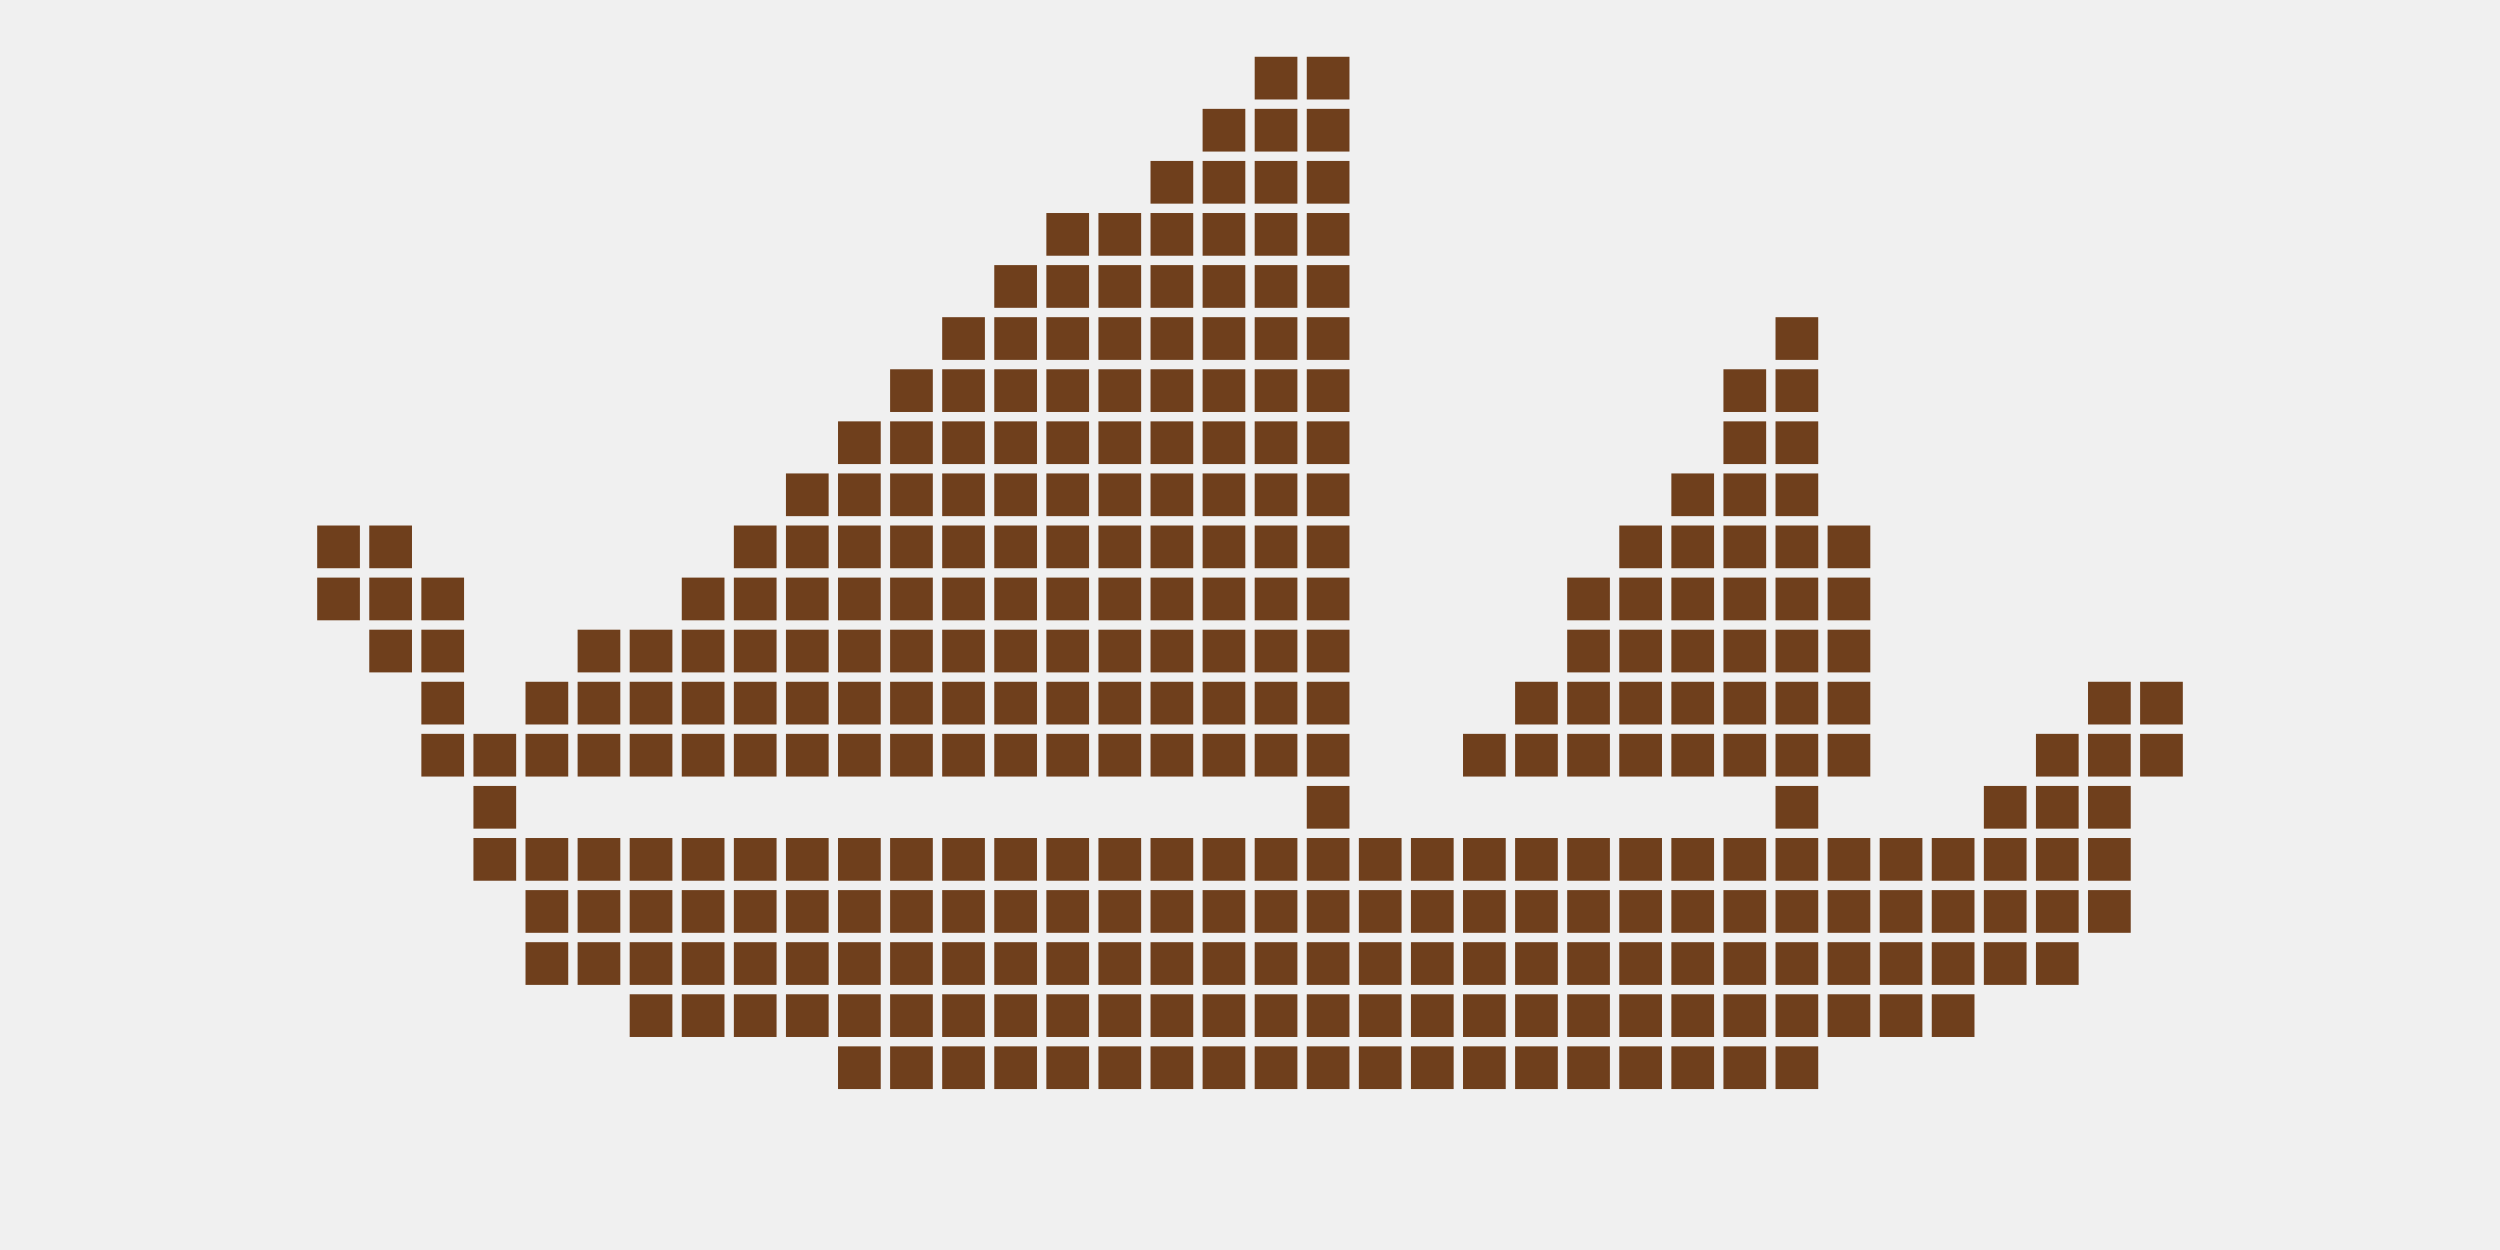
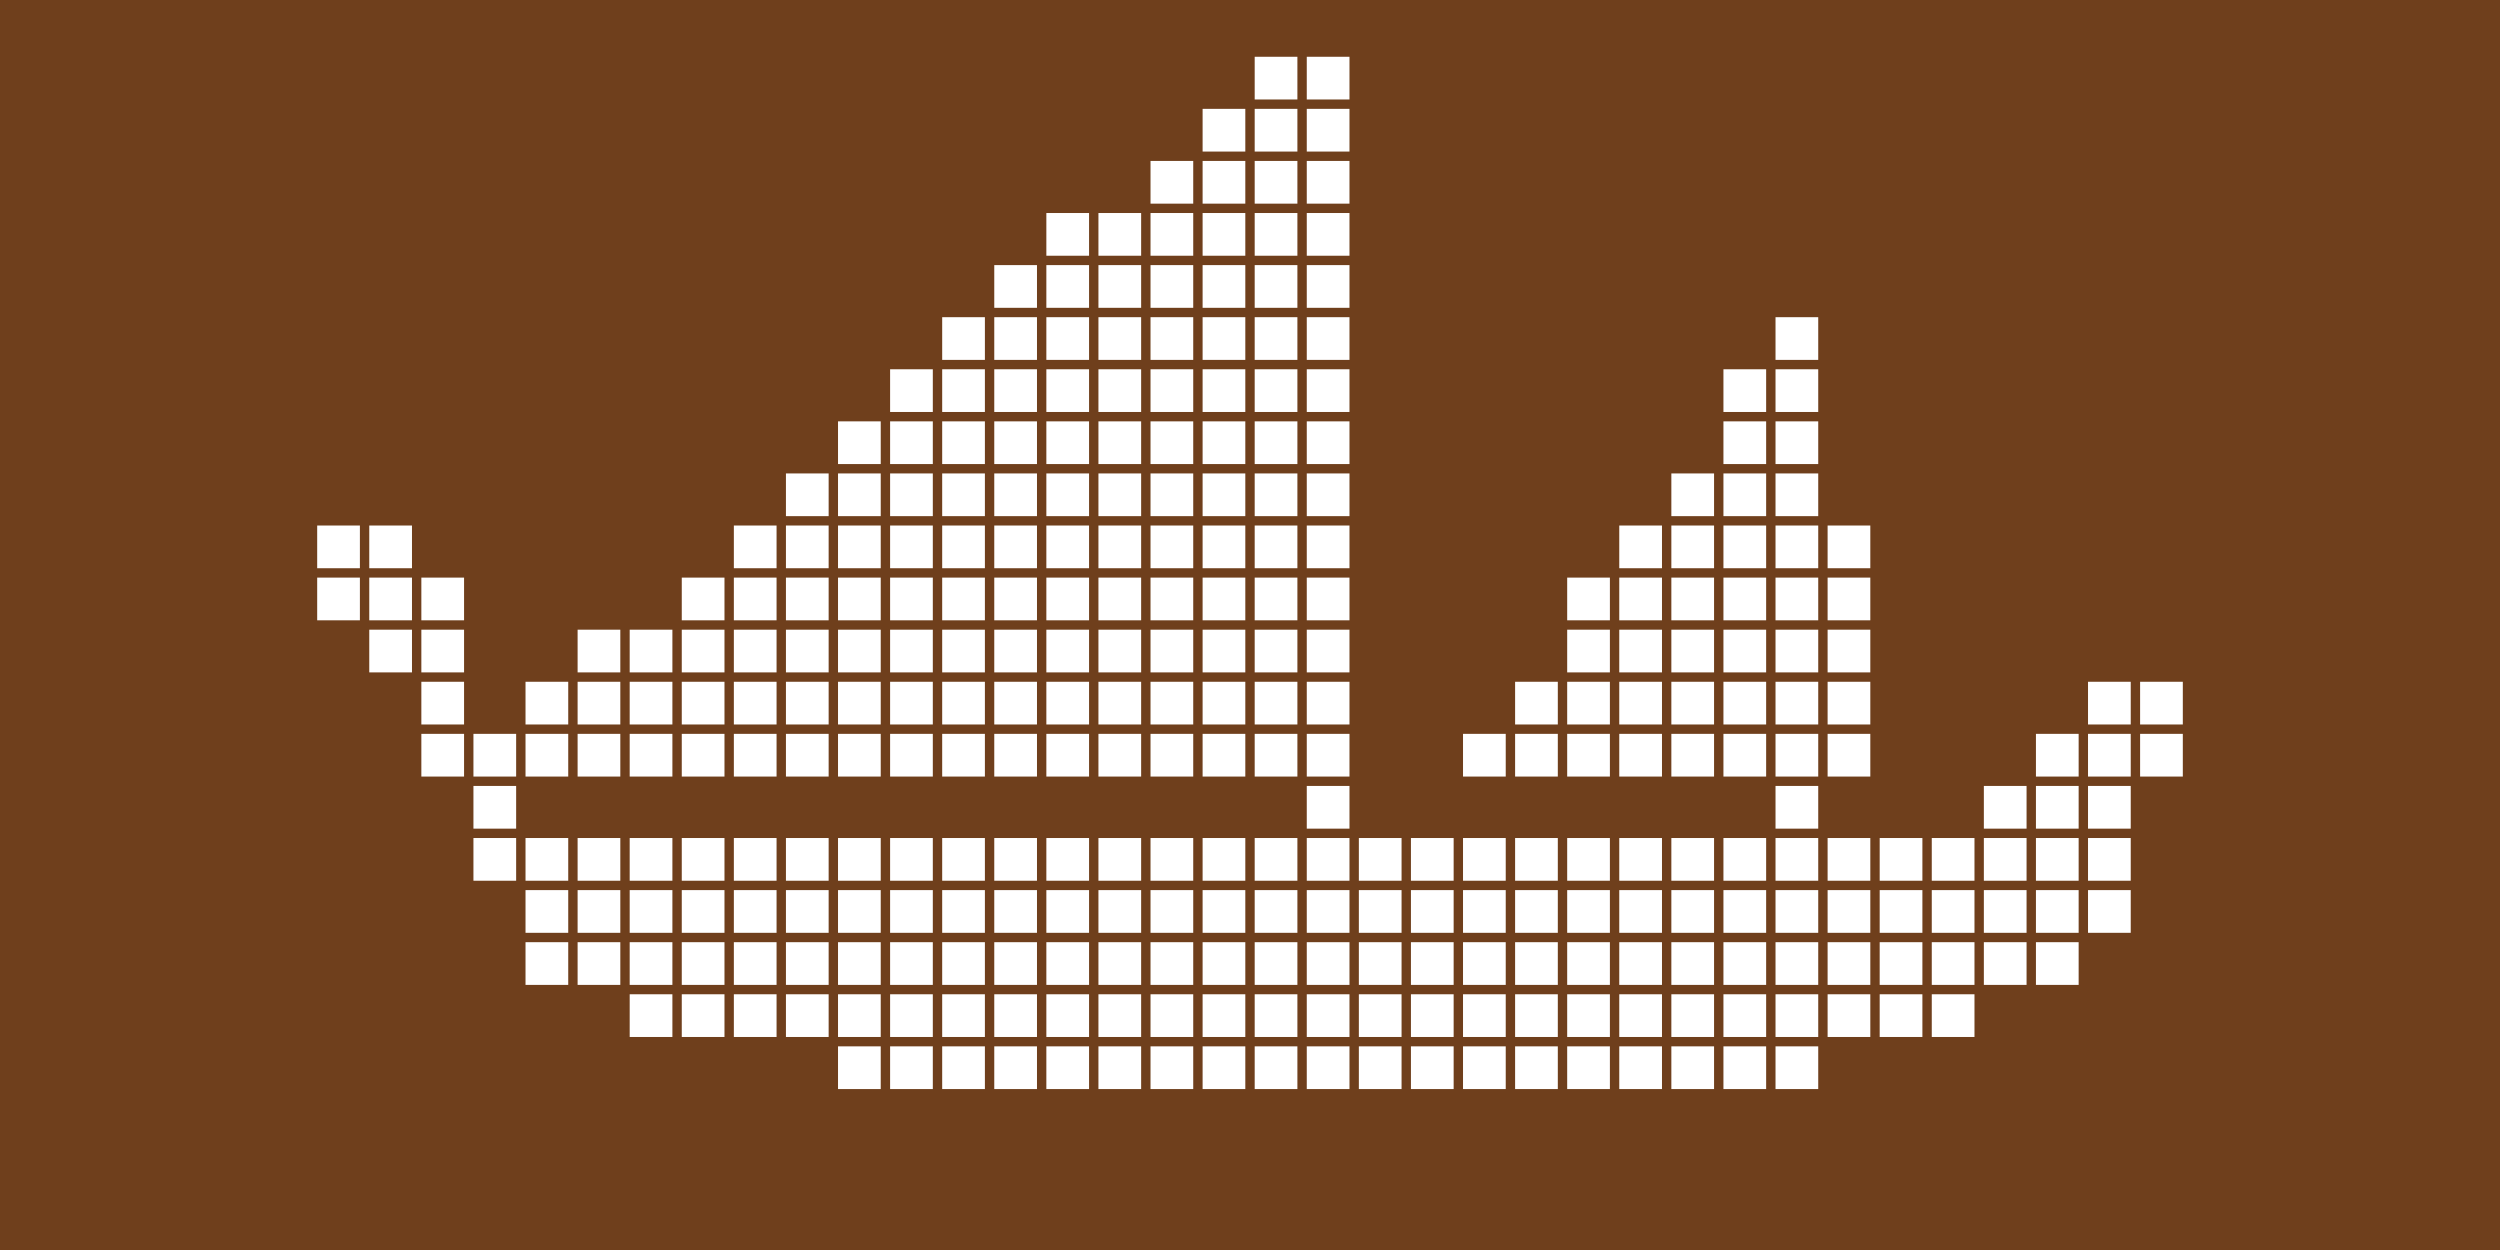
<svg xmlns="http://www.w3.org/2000/svg" viewBox="0 0 48 24" role="img" aria-label="المهلب — Almuhallab">
-   <path fill="#6f3f1c" d="M24.09 1.09h0.82v0.82h-0.82zM25.09 1.09h0.82v0.82h-0.82zM23.09 2.09h0.82v0.82h-0.82zM24.09 2.09h0.82v0.82h-0.82zM25.09 2.09h0.82v0.82h-0.82zM22.09 3.09h0.82v0.82h-0.82zM23.09 3.09h0.82v0.82h-0.82zM24.09 3.09h0.82v0.82h-0.82zM25.09 3.09h0.82v0.82h-0.82zM20.09 4.09h0.82v0.82h-0.82zM21.09 4.09h0.82v0.82h-0.82zM22.09 4.09h0.82v0.82h-0.82zM23.09 4.09h0.82v0.82h-0.82zM24.09 4.09h0.82v0.82h-0.82zM25.09 4.09h0.82v0.82h-0.82zM19.09 5.09h0.82v0.82h-0.82zM20.09 5.09h0.82v0.82h-0.82zM21.09 5.09h0.82v0.82h-0.82zM22.09 5.09h0.82v0.82h-0.82zM23.09 5.09h0.82v0.82h-0.82zM24.09 5.09h0.82v0.82h-0.82zM25.09 5.09h0.82v0.82h-0.82zM18.09 6.09h0.82v0.82h-0.82zM19.09 6.09h0.82v0.82h-0.82zM20.09 6.09h0.82v0.82h-0.82zM21.09 6.09h0.82v0.82h-0.82zM22.09 6.09h0.82v0.82h-0.82zM23.09 6.09h0.82v0.82h-0.82zM24.09 6.09h0.82v0.82h-0.82zM25.09 6.09h0.82v0.82h-0.82zM34.09 6.09h0.82v0.82h-0.82zM17.09 7.09h0.82v0.82h-0.82zM18.09 7.09h0.82v0.82h-0.82zM19.09 7.09h0.82v0.82h-0.82zM20.09 7.09h0.82v0.82h-0.82zM21.09 7.09h0.82v0.82h-0.82zM22.09 7.09h0.82v0.82h-0.82zM23.09 7.09h0.82v0.82h-0.82zM24.09 7.09h0.82v0.82h-0.82zM25.09 7.09h0.82v0.82h-0.82zM33.09 7.09h0.82v0.82h-0.82zM34.09 7.09h0.82v0.82h-0.82zM16.09 8.09h0.82v0.82h-0.82zM17.09 8.09h0.82v0.82h-0.82zM18.09 8.09h0.82v0.82h-0.82zM19.09 8.09h0.82v0.82h-0.82zM20.09 8.09h0.82v0.82h-0.82zM21.09 8.09h0.82v0.82h-0.82zM22.09 8.09h0.82v0.82h-0.82zM23.09 8.09h0.82v0.82h-0.82zM24.09 8.09h0.82v0.82h-0.82zM25.09 8.09h0.82v0.82h-0.82zM33.09 8.09h0.82v0.82h-0.82zM34.09 8.09h0.82v0.82h-0.82zM15.09 9.09h0.82v0.82h-0.82zM16.09 9.09h0.82v0.82h-0.82zM17.09 9.09h0.82v0.82h-0.82zM18.09 9.09h0.82v0.82h-0.82zM19.09 9.09h0.82v0.82h-0.82zM20.09 9.09h0.82v0.82h-0.82zM21.09 9.09h0.82v0.82h-0.82zM22.09 9.09h0.82v0.82h-0.82zM23.09 9.09h0.82v0.82h-0.82zM24.09 9.09h0.82v0.82h-0.82zM25.09 9.09h0.82v0.82h-0.82zM32.09 9.09h0.82v0.82h-0.82zM33.09 9.09h0.82v0.82h-0.82zM34.09 9.09h0.82v0.82h-0.82zM6.09 10.09h0.82v0.82h-0.82zM7.09 10.09h0.82v0.82h-0.82zM14.09 10.09h0.82v0.82h-0.82zM15.09 10.09h0.82v0.82h-0.82zM16.09 10.09h0.82v0.82h-0.82zM17.09 10.09h0.82v0.82h-0.82zM18.09 10.09h0.82v0.82h-0.82zM19.09 10.09h0.82v0.82h-0.82zM20.09 10.09h0.82v0.82h-0.82zM21.09 10.09h0.82v0.82h-0.82zM22.09 10.09h0.82v0.82h-0.82zM23.09 10.09h0.82v0.82h-0.82zM24.09 10.09h0.82v0.82h-0.82zM25.09 10.09h0.82v0.82h-0.82zM31.09 10.09h0.82v0.82h-0.82zM32.09 10.09h0.82v0.82h-0.82zM33.09 10.09h0.82v0.82h-0.82zM34.09 10.09h0.82v0.82h-0.82zM35.09 10.09h0.82v0.82h-0.82zM6.09 11.09h0.82v0.82h-0.82zM7.09 11.09h0.82v0.82h-0.82zM8.09 11.09h0.82v0.82h-0.82zM13.09 11.09h0.82v0.82h-0.82zM14.09 11.09h0.82v0.82h-0.82zM15.09 11.09h0.82v0.82h-0.82zM16.09 11.09h0.82v0.82h-0.82zM17.09 11.09h0.82v0.82h-0.82zM18.09 11.09h0.82v0.82h-0.82zM19.09 11.09h0.82v0.82h-0.82zM20.09 11.09h0.82v0.82h-0.82zM21.09 11.09h0.82v0.82h-0.82zM22.09 11.09h0.82v0.82h-0.82zM23.09 11.09h0.82v0.82h-0.82zM24.09 11.09h0.82v0.82h-0.82zM25.09 11.09h0.82v0.82h-0.82zM30.09 11.09h0.82v0.82h-0.82zM31.09 11.09h0.82v0.82h-0.82zM32.09 11.09h0.82v0.82h-0.82zM33.09 11.09h0.82v0.82h-0.82zM34.09 11.09h0.82v0.82h-0.82zM35.09 11.09h0.82v0.82h-0.82zM7.09 12.09h0.82v0.82h-0.82zM8.09 12.09h0.82v0.82h-0.82zM11.09 12.09h0.82v0.82h-0.82zM12.09 12.09h0.82v0.82h-0.82zM13.09 12.09h0.82v0.82h-0.82zM14.09 12.09h0.82v0.82h-0.82zM15.09 12.09h0.82v0.82h-0.82zM16.09 12.09h0.82v0.82h-0.82zM17.09 12.09h0.82v0.82h-0.82zM18.09 12.09h0.82v0.82h-0.82zM19.09 12.09h0.82v0.82h-0.82zM20.09 12.09h0.82v0.82h-0.82zM21.09 12.09h0.82v0.82h-0.82zM22.09 12.09h0.82v0.82h-0.82zM23.09 12.09h0.82v0.82h-0.82zM24.09 12.09h0.82v0.82h-0.82zM25.09 12.09h0.82v0.82h-0.82zM30.09 12.09h0.82v0.82h-0.82zM31.09 12.09h0.82v0.82h-0.82zM32.09 12.09h0.82v0.82h-0.82zM33.09 12.09h0.82v0.82h-0.82zM34.09 12.09h0.82v0.82h-0.82zM35.09 12.09h0.82v0.82h-0.82zM8.09 13.09h0.82v0.82h-0.82zM10.09 13.09h0.82v0.82h-0.82zM11.09 13.09h0.82v0.82h-0.82zM12.09 13.09h0.82v0.82h-0.82zM13.09 13.09h0.82v0.82h-0.82zM14.09 13.09h0.82v0.82h-0.82zM15.09 13.09h0.82v0.82h-0.82zM16.09 13.09h0.82v0.82h-0.82zM17.09 13.09h0.82v0.82h-0.82zM18.09 13.09h0.82v0.82h-0.82zM19.09 13.09h0.82v0.82h-0.82zM20.09 13.09h0.82v0.82h-0.82zM21.09 13.09h0.82v0.82h-0.82zM22.09 13.09h0.82v0.82h-0.82zM23.09 13.09h0.82v0.82h-0.82zM24.09 13.09h0.82v0.82h-0.82zM25.09 13.09h0.82v0.82h-0.82zM29.09 13.09h0.82v0.82h-0.82zM30.09 13.09h0.82v0.82h-0.82zM31.09 13.09h0.82v0.82h-0.82zM32.09 13.09h0.82v0.82h-0.82zM33.09 13.09h0.82v0.82h-0.82zM34.09 13.09h0.82v0.82h-0.82zM35.09 13.09h0.82v0.82h-0.82zM40.09 13.09h0.82v0.82h-0.82zM41.09 13.09h0.82v0.82h-0.82zM8.09 14.09h0.82v0.82h-0.82zM9.09 14.09h0.82v0.82h-0.82zM10.09 14.09h0.82v0.82h-0.82zM11.09 14.09h0.82v0.82h-0.82zM12.09 14.09h0.82v0.82h-0.82zM13.09 14.09h0.82v0.82h-0.82zM14.09 14.09h0.82v0.82h-0.82zM15.09 14.09h0.82v0.82h-0.82zM16.09 14.09h0.82v0.82h-0.82zM17.09 14.09h0.82v0.82h-0.82zM18.09 14.09h0.82v0.82h-0.82zM19.09 14.09h0.82v0.82h-0.82zM20.09 14.09h0.82v0.82h-0.82zM21.09 14.09h0.82v0.82h-0.82zM22.09 14.09h0.82v0.82h-0.82zM23.09 14.09h0.82v0.82h-0.82zM24.09 14.09h0.82v0.82h-0.82zM25.09 14.09h0.82v0.82h-0.82zM28.09 14.09h0.82v0.82h-0.82zM29.09 14.09h0.82v0.82h-0.82zM30.09 14.09h0.82v0.82h-0.82zM31.09 14.09h0.82v0.82h-0.82zM32.09 14.09h0.82v0.82h-0.82zM33.09 14.09h0.82v0.82h-0.82zM34.09 14.09h0.82v0.82h-0.82zM35.09 14.09h0.82v0.82h-0.82zM39.09 14.09h0.82v0.82h-0.82zM40.09 14.09h0.82v0.82h-0.82zM41.09 14.09h0.82v0.82h-0.82zM9.09 15.09h0.82v0.82h-0.82zM25.09 15.09h0.82v0.82h-0.82zM34.09 15.09h0.82v0.82h-0.82zM38.09 15.09h0.82v0.82h-0.82zM39.09 15.09h0.82v0.82h-0.82zM40.09 15.09h0.82v0.82h-0.82zM9.09 16.09h0.82v0.82h-0.82zM10.09 16.09h0.82v0.82h-0.82zM11.09 16.09h0.82v0.82h-0.82zM12.09 16.09h0.82v0.82h-0.82zM13.09 16.09h0.82v0.82h-0.82zM14.09 16.09h0.82v0.82h-0.82zM15.09 16.09h0.82v0.82h-0.82zM16.09 16.09h0.82v0.82h-0.82zM17.09 16.09h0.82v0.82h-0.82zM18.09 16.09h0.82v0.82h-0.82zM19.09 16.09h0.82v0.82h-0.82zM20.09 16.09h0.82v0.82h-0.82zM21.09 16.09h0.82v0.82h-0.82zM22.09 16.09h0.82v0.82h-0.82zM23.09 16.09h0.82v0.82h-0.82zM24.09 16.09h0.82v0.82h-0.82zM25.09 16.09h0.82v0.82h-0.82zM26.09 16.09h0.82v0.82h-0.82zM27.09 16.09h0.82v0.82h-0.82zM28.09 16.09h0.82v0.82h-0.82zM29.09 16.09h0.82v0.82h-0.82zM30.09 16.09h0.82v0.82h-0.82zM31.09 16.09h0.82v0.82h-0.82zM32.09 16.09h0.82v0.82h-0.82zM33.09 16.09h0.82v0.82h-0.82zM34.09 16.09h0.82v0.82h-0.82zM35.09 16.09h0.82v0.82h-0.82zM36.09 16.09h0.82v0.82h-0.82zM37.09 16.09h0.82v0.82h-0.82zM38.09 16.09h0.82v0.82h-0.82zM39.09 16.09h0.82v0.82h-0.82zM40.09 16.09h0.82v0.82h-0.82zM10.09 17.09h0.82v0.82h-0.82zM11.09 17.09h0.82v0.82h-0.82zM12.09 17.09h0.82v0.82h-0.82zM13.09 17.09h0.82v0.82h-0.82zM14.09 17.09h0.82v0.82h-0.82zM15.09 17.09h0.82v0.82h-0.82zM16.09 17.09h0.82v0.82h-0.82zM17.09 17.09h0.82v0.82h-0.82zM18.09 17.09h0.82v0.82h-0.82zM19.09 17.09h0.82v0.82h-0.82zM20.09 17.09h0.82v0.82h-0.82zM21.09 17.09h0.82v0.82h-0.82zM22.09 17.09h0.82v0.82h-0.82zM23.09 17.09h0.82v0.82h-0.82zM24.09 17.09h0.82v0.82h-0.82zM25.09 17.09h0.82v0.82h-0.82zM26.09 17.09h0.82v0.82h-0.82zM27.09 17.09h0.82v0.82h-0.82zM28.09 17.09h0.82v0.82h-0.82zM29.09 17.09h0.82v0.82h-0.82zM30.09 17.09h0.82v0.82h-0.82zM31.09 17.09h0.82v0.82h-0.82zM32.09 17.09h0.82v0.82h-0.82zM33.09 17.09h0.82v0.82h-0.82zM34.09 17.09h0.82v0.82h-0.82zM35.09 17.09h0.82v0.82h-0.82zM36.09 17.09h0.82v0.82h-0.82zM37.09 17.09h0.82v0.82h-0.82zM38.09 17.09h0.82v0.82h-0.82zM39.09 17.09h0.82v0.82h-0.82zM40.09 17.09h0.82v0.82h-0.82zM10.09 18.09h0.82v0.82h-0.82zM11.09 18.09h0.82v0.82h-0.82zM12.09 18.09h0.82v0.82h-0.82zM13.09 18.09h0.82v0.82h-0.82zM14.09 18.09h0.82v0.82h-0.82zM15.09 18.09h0.82v0.82h-0.82zM16.09 18.09h0.82v0.82h-0.82zM17.09 18.09h0.82v0.82h-0.82zM18.09 18.09h0.82v0.82h-0.82zM19.09 18.09h0.82v0.82h-0.82zM20.09 18.09h0.82v0.82h-0.82zM21.09 18.09h0.82v0.82h-0.82zM22.09 18.09h0.82v0.82h-0.82zM23.09 18.09h0.82v0.82h-0.82zM24.09 18.09h0.82v0.82h-0.82zM25.09 18.09h0.82v0.82h-0.82zM26.09 18.09h0.82v0.82h-0.82zM27.09 18.09h0.82v0.82h-0.82zM28.09 18.09h0.82v0.82h-0.82zM29.09 18.09h0.82v0.82h-0.82zM30.09 18.09h0.82v0.82h-0.82zM31.09 18.09h0.82v0.82h-0.82zM32.09 18.09h0.82v0.82h-0.82zM33.09 18.09h0.82v0.82h-0.82zM34.09 18.09h0.82v0.82h-0.82zM35.09 18.09h0.82v0.82h-0.82zM36.09 18.09h0.82v0.82h-0.82zM37.09 18.09h0.82v0.82h-0.82zM38.09 18.09h0.82v0.82h-0.82zM39.09 18.09h0.82v0.82h-0.82zM12.09 19.09h0.82v0.82h-0.82zM13.09 19.09h0.82v0.82h-0.82zM14.09 19.09h0.82v0.82h-0.82zM15.09 19.09h0.82v0.82h-0.82zM16.09 19.09h0.82v0.82h-0.82zM17.09 19.09h0.82v0.82h-0.82zM18.09 19.09h0.82v0.82h-0.82zM19.09 19.09h0.82v0.82h-0.82zM20.09 19.09h0.82v0.82h-0.82zM21.09 19.09h0.82v0.82h-0.82zM22.09 19.09h0.82v0.82h-0.82zM23.09 19.09h0.82v0.82h-0.82zM24.09 19.09h0.82v0.82h-0.82zM25.09 19.09h0.82v0.82h-0.82zM26.09 19.09h0.82v0.82h-0.82zM27.09 19.09h0.82v0.82h-0.82zM28.09 19.09h0.82v0.82h-0.82zM29.09 19.09h0.82v0.82h-0.82zM30.09 19.09h0.82v0.82h-0.82zM31.09 19.09h0.82v0.82h-0.82zM32.09 19.09h0.82v0.82h-0.82zM33.09 19.09h0.82v0.82h-0.82zM34.09 19.09h0.82v0.82h-0.82zM35.09 19.09h0.82v0.82h-0.82zM36.09 19.09h0.82v0.82h-0.82zM37.09 19.09h0.82v0.82h-0.82zM16.09 20.09h0.82v0.82h-0.82zM17.09 20.09h0.82v0.82h-0.82zM18.09 20.09h0.82v0.82h-0.82zM19.09 20.09h0.82v0.82h-0.82zM20.09 20.09h0.82v0.82h-0.82zM21.09 20.09h0.82v0.82h-0.82zM22.09 20.09h0.82v0.82h-0.82zM23.09 20.09h0.82v0.82h-0.82zM24.09 20.09h0.82v0.82h-0.82zM25.09 20.09h0.82v0.82h-0.82zM26.09 20.09h0.82v0.82h-0.82zM27.09 20.09h0.82v0.82h-0.82zM28.09 20.09h0.82v0.82h-0.82zM29.09 20.09h0.82v0.82h-0.82zM30.09 20.09h0.82v0.82h-0.82zM31.09 20.09h0.82v0.82h-0.82zM32.09 20.09h0.82v0.82h-0.82zM33.09 20.09h0.82v0.82h-0.82zM34.09 20.09h0.82v0.82h-0.82z" />
+   <rect width="48" height="24" fill="#6f3f1c" />
+   <path fill="#ffffff" d="M24.09 1.09h0.82v0.82h-0.82zM25.09 1.09h0.82v0.82h-0.82zM23.09 2.09h0.82v0.82h-0.82zM24.09 2.09h0.82v0.82h-0.82zM25.09 2.09h0.82v0.82h-0.82zM22.09 3.09h0.82v0.82h-0.82zM23.09 3.09h0.82v0.82h-0.82zM24.09 3.09h0.82v0.82h-0.82zM25.09 3.09h0.82v0.82h-0.82zM20.09 4.09h0.82v0.82h-0.82zM21.09 4.09h0.82v0.82h-0.82zM22.09 4.09h0.82v0.82h-0.82zM23.09 4.09h0.82v0.82h-0.82zM24.09 4.09h0.82v0.82h-0.82zM25.09 4.09h0.82v0.82h-0.82zM19.09 5.09h0.82v0.82h-0.82zM20.09 5.09h0.82v0.82h-0.82zM21.09 5.09h0.82v0.82h-0.82zM22.09 5.09h0.82v0.82h-0.82zM23.09 5.09h0.82v0.82h-0.82zM24.09 5.09h0.82v0.82h-0.82zM25.09 5.09h0.82v0.82h-0.82zM18.09 6.09h0.82v0.82h-0.82zM19.09 6.09h0.82v0.82h-0.82zM20.09 6.09h0.82v0.82h-0.82zM21.09 6.09h0.82v0.82h-0.82zM22.09 6.09h0.82v0.82h-0.82zM23.09 6.09h0.82v0.82h-0.82zM24.09 6.09h0.82v0.82h-0.82zM25.09 6.09h0.82v0.82h-0.82zM34.09 6.09h0.82v0.82h-0.82zM17.09 7.09h0.82v0.82h-0.82zM18.09 7.09h0.82v0.82h-0.82zM19.09 7.09h0.82v0.82h-0.82zM20.09 7.09h0.82v0.82h-0.82zM21.09 7.09h0.82v0.82h-0.82zM22.09 7.09h0.82v0.82h-0.82zM23.09 7.09h0.82v0.82h-0.82zM24.09 7.09h0.82v0.82h-0.82zM25.09 7.09h0.82v0.82h-0.82zM33.09 7.09h0.82v0.82h-0.82zM34.09 7.09h0.82v0.82h-0.82zM16.09 8.09h0.82v0.82h-0.82zM17.09 8.09h0.82v0.82h-0.82zM18.09 8.09h0.82v0.82h-0.82zM19.09 8.09h0.82v0.82h-0.82zM20.09 8.09h0.82v0.82h-0.82zM21.09 8.09h0.82v0.82h-0.82zM22.09 8.09h0.82v0.82h-0.82zM23.09 8.09h0.82v0.82h-0.82zM24.09 8.09h0.82v0.82h-0.82zM25.09 8.09h0.82v0.82h-0.82zM33.09 8.09h0.82v0.82h-0.82zM34.09 8.09h0.82v0.82h-0.82zM15.09 9.09h0.82v0.82h-0.82zM16.09 9.09h0.82v0.82h-0.82zM17.09 9.09h0.82v0.82h-0.82zM18.09 9.09h0.82v0.82h-0.82zM19.09 9.09h0.82v0.82h-0.82zM20.09 9.09h0.82v0.82h-0.82zM21.09 9.09h0.82v0.82h-0.82zM22.09 9.09h0.82v0.82h-0.82zM23.09 9.09h0.82v0.82h-0.82zM24.09 9.09h0.82v0.82h-0.82zM25.09 9.09h0.82v0.82h-0.82zM32.09 9.09h0.82v0.82h-0.82zM33.09 9.09h0.82v0.82h-0.82zM34.09 9.09h0.82v0.82h-0.82zM6.09 10.09h0.82v0.82h-0.82zM7.09 10.09h0.82v0.82h-0.82zM14.09 10.09h0.82v0.82h-0.82zM15.09 10.09h0.82v0.82h-0.82zM16.09 10.09h0.82v0.82h-0.82zM17.09 10.09h0.82v0.82h-0.82zM18.09 10.09h0.82v0.82h-0.82zM19.09 10.09h0.82v0.82h-0.82zM20.09 10.09h0.82v0.82h-0.82zM21.09 10.09h0.82v0.82h-0.82zM22.09 10.09h0.82v0.82h-0.82zM23.09 10.09h0.82v0.82h-0.82zM24.09 10.09h0.82v0.82h-0.82zM25.09 10.09h0.82v0.82h-0.82zM31.09 10.09h0.82v0.82h-0.82zM32.09 10.09h0.82v0.82h-0.82zM33.09 10.09h0.82v0.82h-0.82zM34.09 10.09h0.82v0.82h-0.82zM35.09 10.09h0.82v0.82h-0.82zM6.09 11.09h0.82v0.82h-0.82zM7.09 11.09h0.82v0.82h-0.82zM8.09 11.09h0.82v0.82h-0.82zM13.09 11.09h0.82v0.82h-0.82zM14.09 11.09h0.82v0.82h-0.82zM15.09 11.09h0.82v0.82h-0.82zM16.09 11.09h0.82v0.82h-0.82zM17.09 11.09h0.82v0.82h-0.82zM18.09 11.09h0.82v0.82h-0.82zM19.09 11.09h0.82v0.82h-0.82zM20.09 11.09h0.82v0.82h-0.82zM21.09 11.09h0.82v0.82h-0.82zM22.09 11.09h0.82v0.82h-0.82zM23.09 11.09h0.82v0.82h-0.82zM24.09 11.09h0.82v0.82h-0.82zM25.09 11.09h0.82v0.82h-0.82zM30.09 11.09h0.82v0.82h-0.82zM31.09 11.09h0.82v0.82h-0.82zM32.09 11.09h0.82v0.82h-0.82zM33.09 11.09h0.82v0.82h-0.82zM34.09 11.09h0.82v0.82h-0.82zM35.09 11.09h0.82v0.82h-0.82zM7.09 12.09h0.82v0.82h-0.82zM8.09 12.09h0.82v0.82h-0.82zM11.09 12.09h0.82v0.82h-0.82zM12.09 12.09h0.82v0.82h-0.82zM13.09 12.09h0.82v0.82h-0.82zM14.09 12.09h0.82v0.82h-0.82zM15.09 12.09h0.82v0.82h-0.82zM16.09 12.09h0.82v0.82h-0.82zM17.09 12.09h0.82v0.82h-0.82zM18.09 12.09h0.82v0.82h-0.82zM19.09 12.09h0.82v0.82h-0.82zM20.09 12.09h0.82v0.82h-0.82zM21.09 12.09h0.82v0.82h-0.82zM22.09 12.09h0.82v0.82h-0.82zM23.09 12.09h0.82v0.82h-0.82zM24.09 12.09h0.82v0.82h-0.82zM25.09 12.09h0.82v0.82h-0.82zM30.09 12.09h0.82v0.82h-0.82zM31.09 12.09h0.82v0.82h-0.82zM32.09 12.09h0.82v0.82h-0.82zM33.09 12.09h0.82v0.82h-0.82zM34.09 12.09h0.82v0.82h-0.82zM35.09 12.09h0.82v0.82h-0.82zM8.09 13.09h0.82v0.82h-0.82zM10.09 13.09h0.82v0.82h-0.82zM11.09 13.09h0.82v0.82h-0.82zM12.09 13.09h0.82v0.82h-0.82zM13.09 13.09h0.82v0.82h-0.82zM14.09 13.09h0.82v0.82h-0.82zM15.09 13.09h0.82v0.82h-0.82zM16.09 13.09h0.82v0.82h-0.82zM17.09 13.09h0.82v0.82h-0.82zM18.09 13.09h0.82v0.82h-0.82zM19.09 13.09h0.82v0.82h-0.82zM20.09 13.09h0.82v0.82h-0.82zM21.09 13.09h0.82v0.82h-0.82zM22.09 13.09h0.82v0.82h-0.82zM23.09 13.09h0.82v0.82h-0.82zM24.09 13.09h0.82v0.82h-0.82zM25.09 13.09h0.82v0.82h-0.82zM29.09 13.09h0.82v0.82h-0.82zM30.09 13.09h0.82v0.82h-0.82zM31.09 13.09h0.82v0.82h-0.82zM32.09 13.09h0.82v0.82h-0.82zM33.09 13.09h0.82v0.82h-0.82zM34.09 13.09h0.82v0.82h-0.82zM35.09 13.09h0.82v0.82h-0.82zM40.09 13.09h0.82v0.82h-0.82zM41.09 13.09h0.82v0.82h-0.82zM8.09 14.09h0.82v0.82h-0.82zM9.09 14.09h0.82v0.82h-0.82zM10.09 14.09h0.82v0.82h-0.82zM11.09 14.09h0.82v0.82h-0.82zM12.09 14.09h0.82v0.82h-0.82zM13.09 14.09h0.82v0.82h-0.82zM14.09 14.09h0.82v0.82h-0.82zM15.09 14.09h0.82v0.82h-0.82zM16.09 14.09h0.82v0.82h-0.82zM17.09 14.09h0.82v0.82h-0.82zM18.09 14.09h0.82v0.82h-0.82zM19.09 14.09h0.82v0.82h-0.82zM20.09 14.09h0.82v0.82h-0.82zM21.09 14.09h0.82v0.82h-0.82zM22.09 14.09h0.82v0.82h-0.82zM23.09 14.09h0.82v0.82h-0.82zM24.09 14.09h0.82v0.82h-0.82zM25.09 14.09h0.82v0.82h-0.82zM28.09 14.09h0.82v0.82h-0.82zM29.09 14.09h0.82v0.82h-0.82zM30.09 14.09h0.82v0.82h-0.82zM31.09 14.09h0.82v0.82h-0.82zM32.09 14.09h0.82v0.82h-0.82zM33.09 14.09h0.82v0.82h-0.82zM34.09 14.09h0.82v0.82h-0.82zM35.09 14.09h0.82v0.82h-0.82zM39.09 14.09h0.82v0.82h-0.82zM40.09 14.09h0.82v0.82h-0.82zM41.09 14.09h0.82v0.82h-0.82zM9.09 15.09h0.82v0.82h-0.82zM25.09 15.09h0.82v0.82h-0.82zM34.09 15.09h0.82v0.82h-0.82zM38.09 15.09h0.82v0.82h-0.82zM39.09 15.09h0.82v0.82h-0.82zM40.09 15.09h0.82v0.82h-0.82zM9.09 16.09h0.82v0.82h-0.82zM10.09 16.09h0.82v0.82h-0.82zM11.09 16.09h0.82v0.82h-0.82zM12.09 16.09h0.82v0.82h-0.82zM13.09 16.09h0.82v0.82h-0.82zM14.09 16.09h0.82v0.82h-0.82zM15.09 16.09h0.82v0.82h-0.82zM16.09 16.09h0.82v0.82h-0.82zM17.09 16.09h0.82v0.82h-0.82zM18.09 16.09h0.82v0.82h-0.82zM19.09 16.09h0.82v0.82h-0.82zM20.09 16.09h0.82v0.82h-0.82zM21.09 16.09h0.82v0.82h-0.82zM22.09 16.09h0.82v0.82h-0.82zM23.09 16.09h0.82v0.82h-0.82zM24.09 16.09h0.82v0.82h-0.82zM25.09 16.09h0.82v0.82h-0.82zM26.09 16.09h0.82v0.82h-0.82zM27.09 16.09h0.82v0.82h-0.82zM28.09 16.09h0.82v0.82h-0.82zM29.09 16.09h0.82v0.82h-0.82zM30.09 16.09h0.82v0.82h-0.82zM31.09 16.09h0.82v0.82h-0.82zM32.09 16.09h0.82v0.82h-0.82zM33.09 16.09h0.82v0.82h-0.82zM34.09 16.09h0.82v0.82h-0.82zM35.09 16.09h0.82v0.82h-0.82zM36.09 16.09h0.82v0.82h-0.82zM37.09 16.09h0.82v0.82h-0.82zM38.09 16.09h0.82v0.82h-0.82zM39.09 16.09h0.82v0.82h-0.82zM40.09 16.09h0.82v0.82h-0.82zM10.09 17.09h0.82v0.82h-0.82zM11.09 17.09h0.82v0.82h-0.82zM12.09 17.09h0.82v0.82h-0.82zM13.09 17.09h0.82v0.82h-0.82zM14.09 17.09h0.82v0.82h-0.82zM15.09 17.09h0.82v0.82h-0.82zM16.09 17.09h0.82v0.82h-0.82zM17.09 17.09h0.82v0.82h-0.82zM18.09 17.09h0.82v0.82h-0.82zM19.09 17.09h0.82v0.82h-0.82zM20.09 17.09h0.82v0.82h-0.82zM21.09 17.09h0.82v0.82h-0.82zM22.09 17.09h0.82v0.82h-0.82zM23.09 17.09h0.82v0.82h-0.82zM24.09 17.09h0.82v0.82h-0.82zM25.09 17.09h0.82v0.82h-0.82zM26.09 17.09h0.82v0.82h-0.82zM27.09 17.09h0.82v0.82h-0.82zM28.09 17.09h0.82v0.82h-0.82zM29.09 17.09h0.82v0.82h-0.82zM30.09 17.09h0.82v0.82h-0.82zM31.09 17.09h0.82v0.82h-0.82zM32.09 17.09h0.82v0.82h-0.82zM33.09 17.09h0.82v0.82h-0.82zM34.09 17.09h0.82v0.82h-0.82zM35.09 17.09h0.82v0.82h-0.82zM36.09 17.09h0.82v0.82h-0.82zM37.09 17.09h0.82v0.82h-0.82zM38.09 17.09h0.82v0.82h-0.82zM39.09 17.09h0.82v0.82h-0.82zM40.09 17.09h0.82v0.82h-0.82zM10.09 18.09h0.82v0.82h-0.82zM11.09 18.09h0.82v0.82h-0.82zM12.09 18.09h0.82v0.82h-0.82zM13.09 18.09h0.82v0.82h-0.82zM14.09 18.09h0.82v0.82h-0.82zM15.09 18.09h0.82v0.82h-0.82zM16.09 18.09h0.82v0.82h-0.82zM17.09 18.09h0.82v0.82h-0.82zM18.09 18.09h0.82v0.82h-0.82zM19.09 18.09h0.82v0.82h-0.82zM20.09 18.09h0.82v0.82h-0.82zM21.09 18.09h0.82v0.82h-0.82zM22.09 18.09h0.82v0.82h-0.82zM23.09 18.09h0.82v0.82h-0.82zM24.09 18.09h0.82v0.82h-0.82zM25.09 18.09h0.82v0.82h-0.82zM26.09 18.09h0.82v0.82h-0.82zM27.09 18.09h0.82v0.82h-0.82zM28.09 18.09h0.82v0.82h-0.82zM29.09 18.09h0.82v0.82h-0.82zM30.09 18.09h0.82v0.82h-0.82zM31.09 18.09h0.82v0.82h-0.82zM32.09 18.09h0.82v0.82h-0.82zM33.09 18.09h0.82v0.82h-0.82zM34.09 18.09h0.82v0.82h-0.82zM35.09 18.09h0.82v0.82h-0.82zM36.09 18.09h0.82v0.82h-0.82zM37.09 18.09h0.82v0.82h-0.82zM38.09 18.09h0.82v0.82h-0.82zM39.09 18.09h0.82v0.82h-0.82zM12.09 19.09h0.82v0.82h-0.82zM13.09 19.09h0.82v0.82h-0.82zM14.09 19.09h0.82v0.82h-0.82zM15.09 19.09h0.82v0.82h-0.82zM16.09 19.09h0.82v0.82h-0.82zM17.09 19.09h0.82v0.82h-0.82zM18.09 19.09h0.82v0.82h-0.82zM19.09 19.09h0.82v0.82h-0.82zM20.09 19.09h0.82v0.82h-0.82zM21.09 19.09h0.82v0.82h-0.82zM22.09 19.09h0.82v0.82h-0.82zM23.09 19.09h0.82v0.82h-0.82zM24.09 19.09h0.82v0.82h-0.82zM25.09 19.09h0.82v0.82h-0.82zM26.09 19.09h0.82v0.82h-0.82zM27.09 19.09h0.82v0.82h-0.82zM28.09 19.09h0.82v0.82h-0.82zM29.09 19.09h0.82v0.82h-0.82zM30.09 19.09h0.82v0.82h-0.82zM31.09 19.09h0.82v0.82h-0.82zM32.09 19.09h0.82v0.82h-0.82zM33.09 19.09h0.82v0.82h-0.82zM34.09 19.09h0.82v0.82h-0.82zM35.09 19.09h0.82v0.82h-0.82zM36.09 19.09h0.82v0.82h-0.82zM37.09 19.09h0.82v0.82h-0.82zM16.09 20.09h0.82v0.82h-0.82zM17.09 20.09h0.82v0.82h-0.82zM18.09 20.09h0.82v0.82h-0.82zM19.09 20.09h0.82v0.82h-0.82zM20.09 20.09h0.82v0.82h-0.82zM21.09 20.09h0.82v0.82h-0.82zM22.09 20.09h0.82v0.82h-0.82zM23.09 20.09h0.82v0.82h-0.82zM24.09 20.09h0.82v0.82h-0.82zM25.09 20.09h0.82v0.82h-0.82zM26.09 20.09h0.82v0.82h-0.82zM27.09 20.09h0.82v0.82h-0.82zM28.09 20.09h0.82v0.82h-0.82zM29.09 20.09h0.82v0.82h-0.82zM30.09 20.09h0.82v0.82h-0.82zM31.09 20.09h0.82v0.82h-0.82zM32.09 20.09h0.82v0.82h-0.82zM33.09 20.09h0.82v0.82h-0.82zM34.09 20.09h0.82v0.82h-0.82z" />
</svg>
